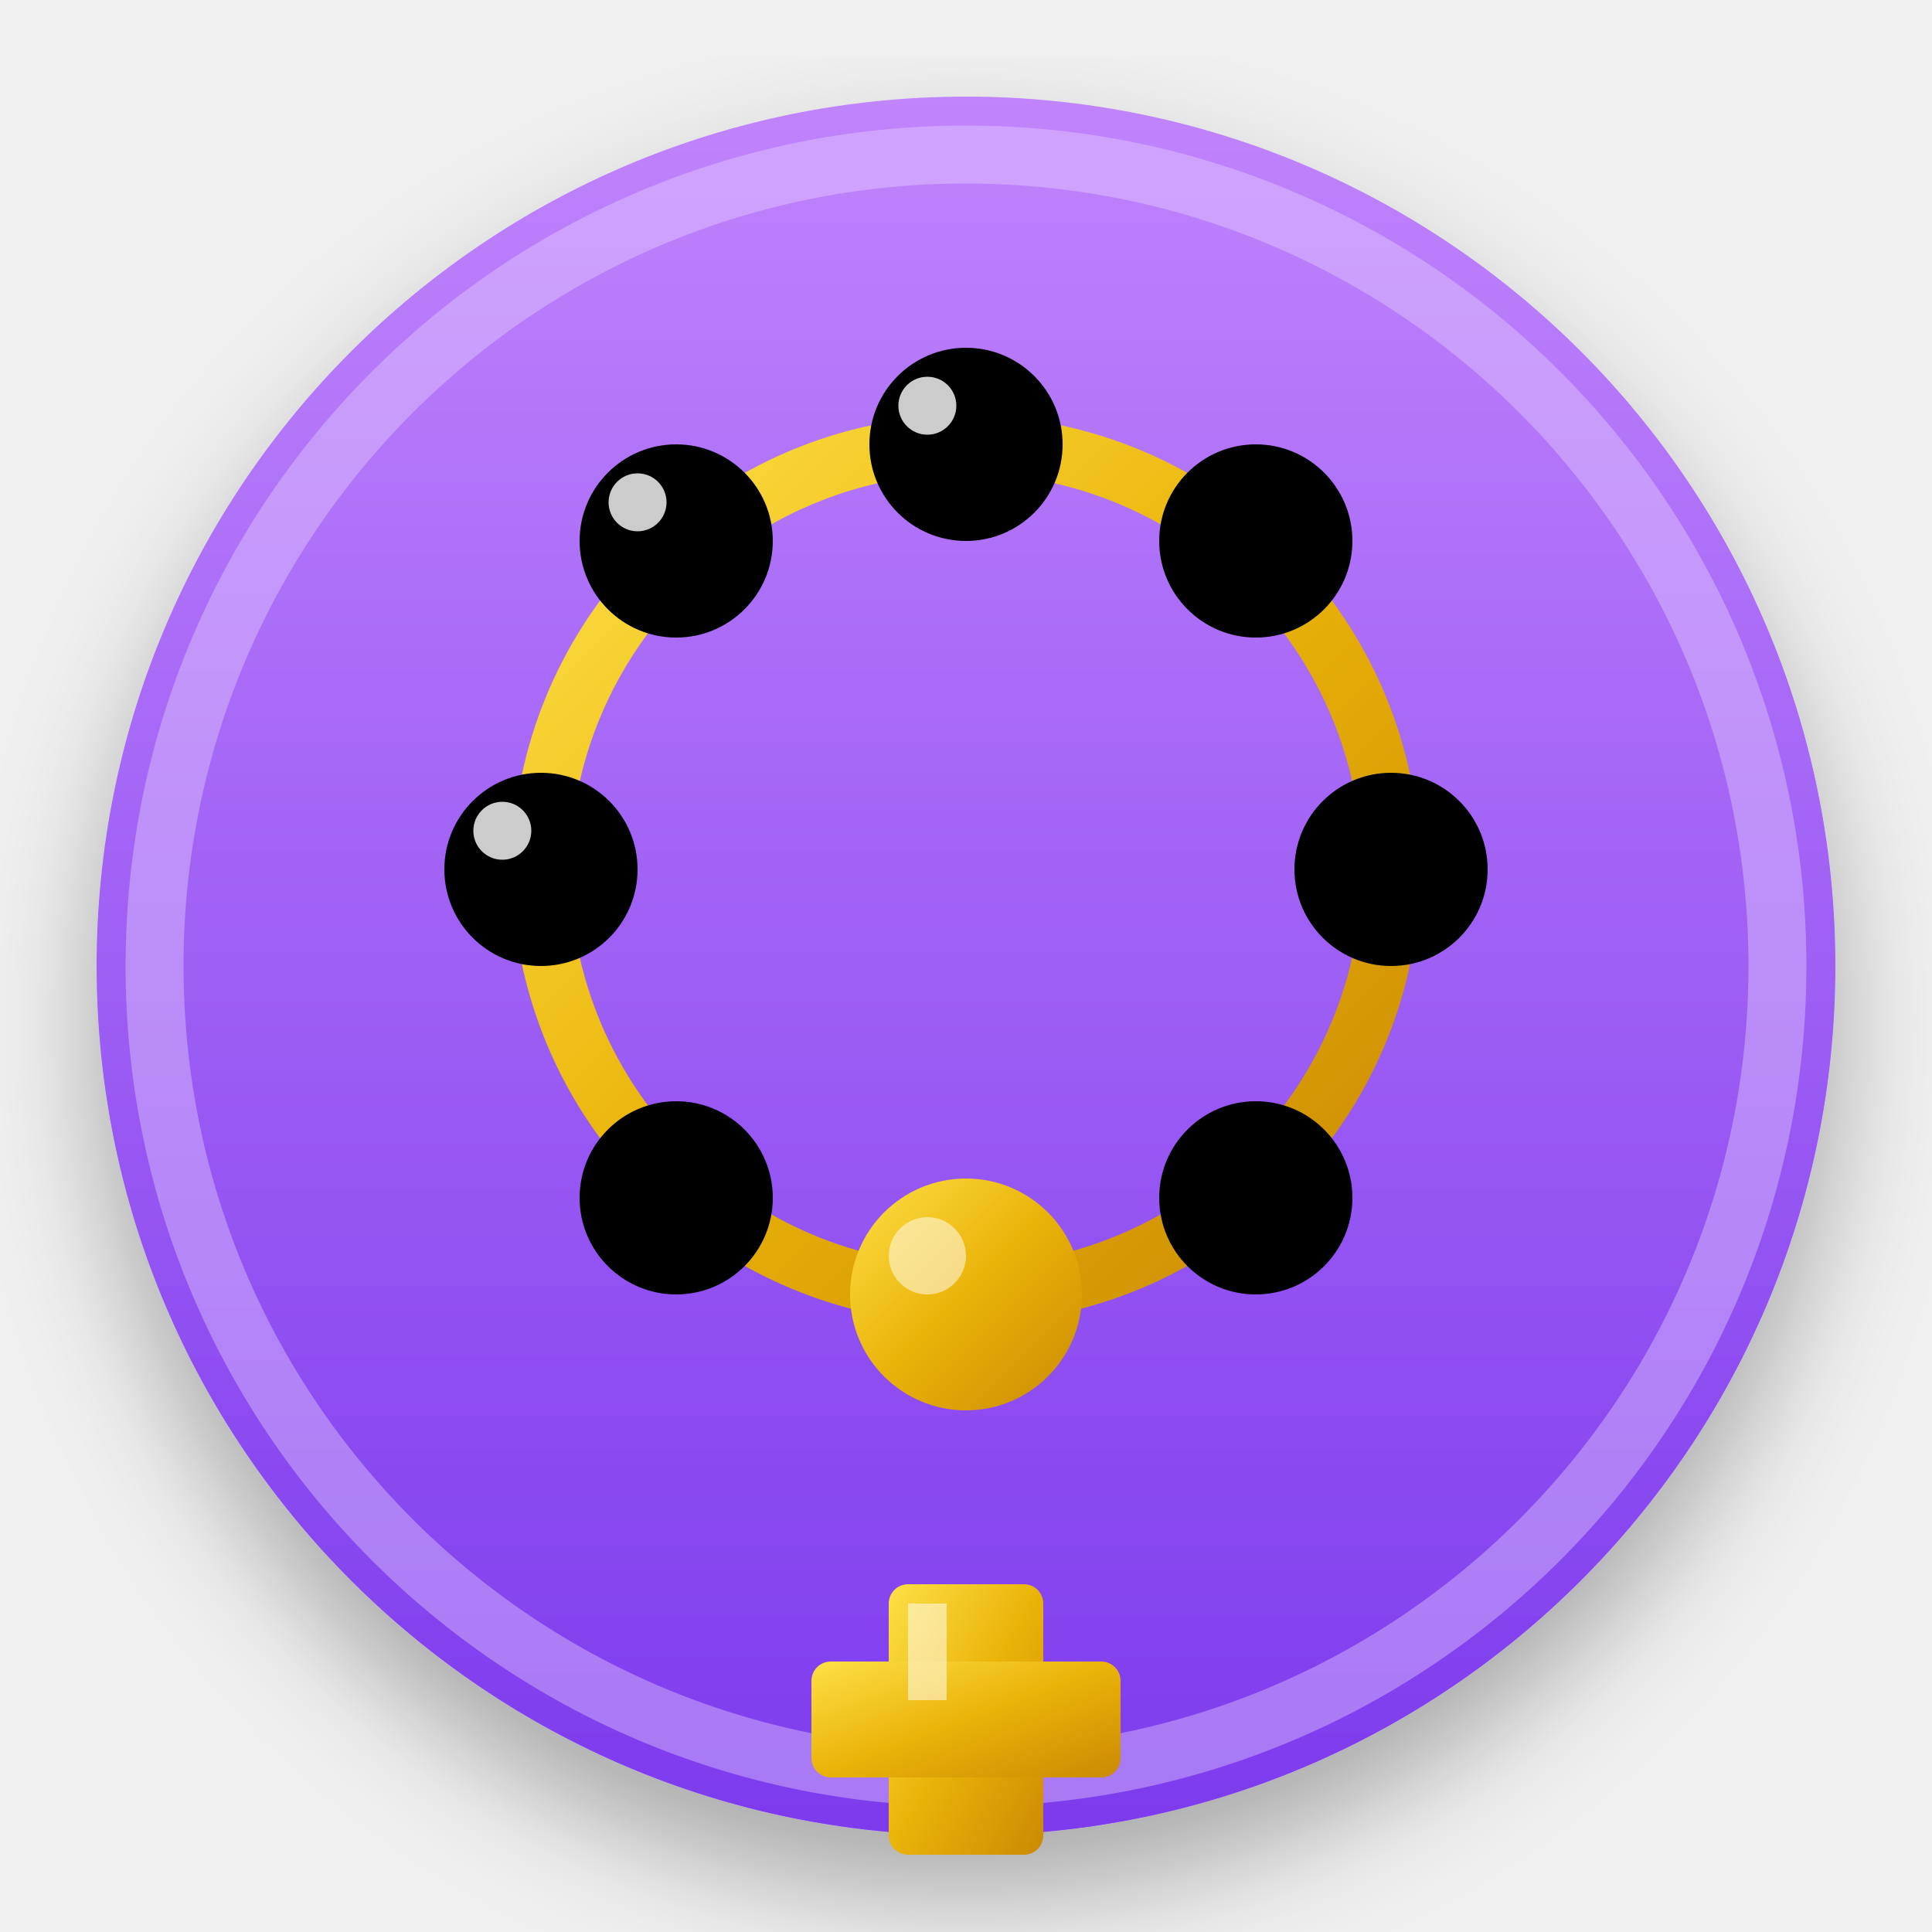
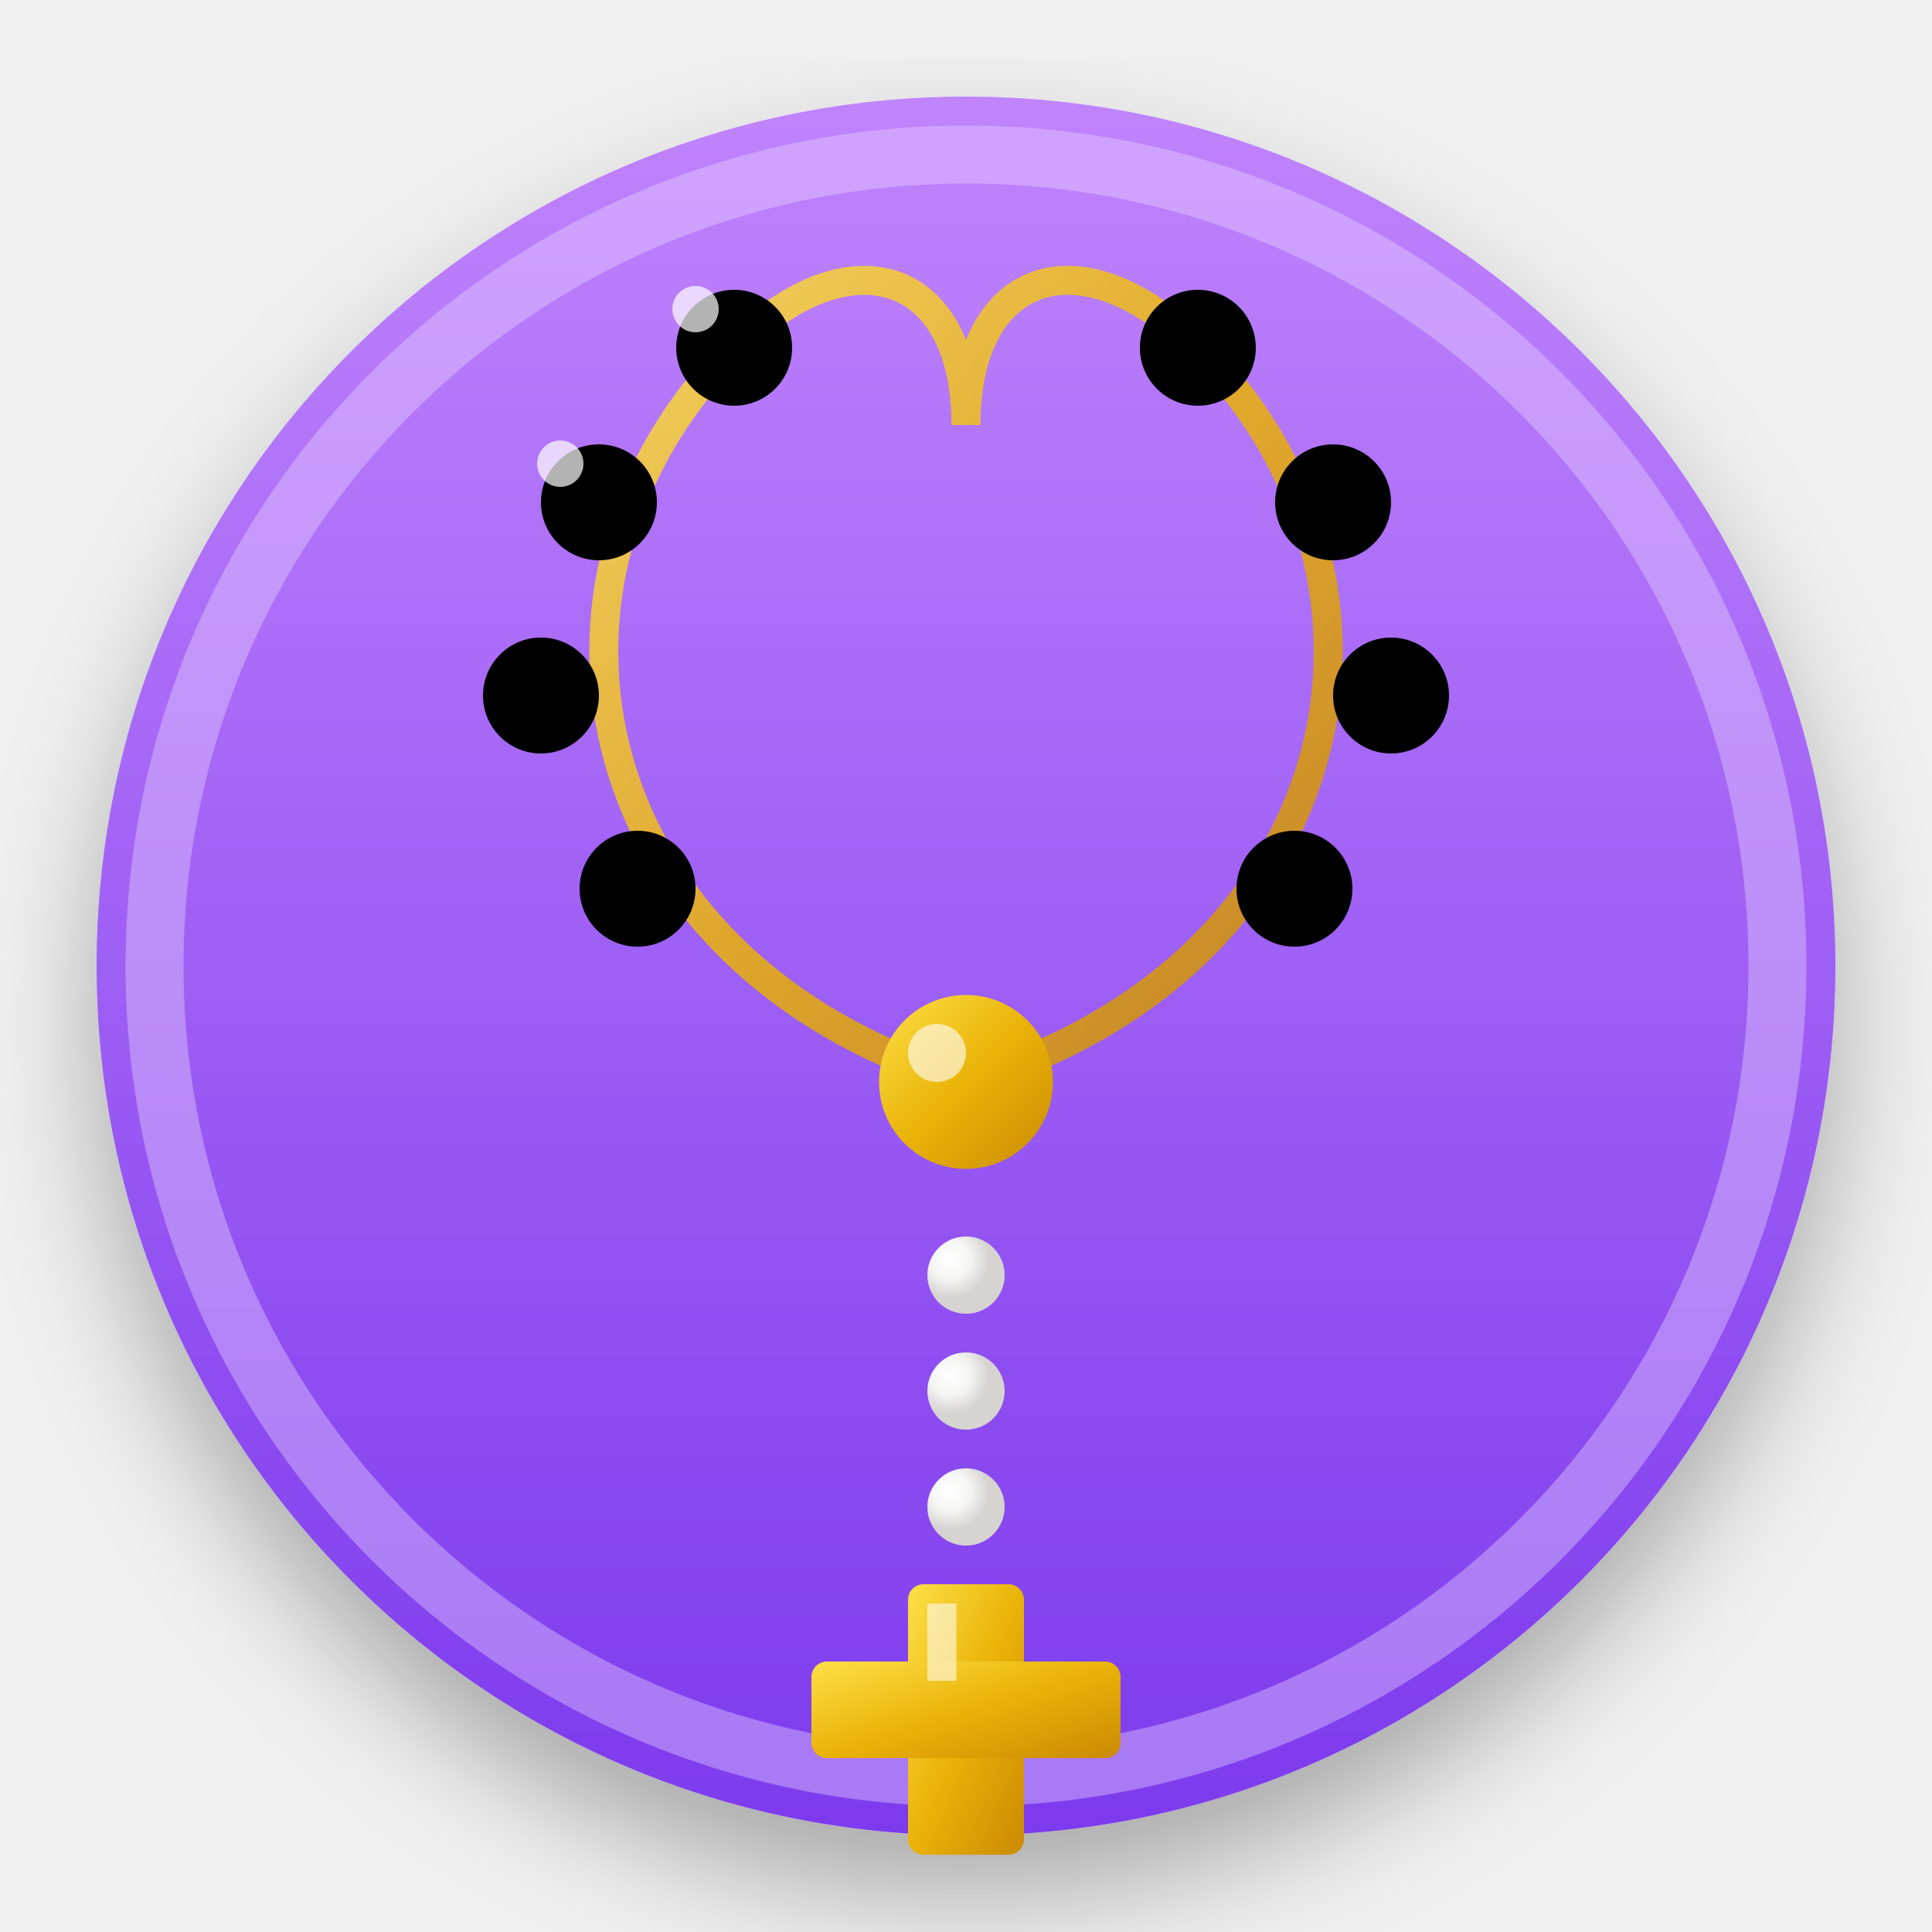
<svg xmlns="http://www.w3.org/2000/svg" viewBox="0 0 100 100">
  <defs>
    <linearGradient id="bgPurple" x1="0%" y1="0%" x2="0%" y2="100%">
      <stop offset="0%" style="stop-color:#c084fc" />
      <stop offset="100%" style="stop-color:#7c3aed" />
    </linearGradient>
    <linearGradient id="gold" x1="0%" y1="0%" x2="100%" y2="100%">
      <stop offset="0%" style="stop-color:#fde047" />
      <stop offset="50%" style="stop-color:#eab308" />
      <stop offset="100%" style="stop-color:#ca8a04" />
    </linearGradient>
    <radialGradient id="perola" cx="30%" cy="30%">
      <stop offset="0%" style="stop-color:#fff" />
      <stop offset="50%" style="stop-color:#f5f5f4" />
      <stop offset="100%" style="stop-color:#d6d3d1" />
    </radialGradient>
    <radialGradient id="perola-brilho" cx="30%" cy="30%">
      <stop offset="0%" style="stop-color:#fff" />
      <stop offset="30%" style="stop-color:#fef9c3" />
      <stop offset="100%" style="stop-color:#fde047" />
    </radialGradient>
    <filter id="shadow" x="-20%" y="-20%" width="140%" height="140%">
      <feDropShadow dx="0" dy="3" stdDeviation="3" flood-color="#000" flood-opacity="0.3" />
    </filter>
    <filter id="glow-filter">
-       <feGaussianBlur stdDeviation="2" result="blur" />
+       <feGaussianBlur stdDeviation="1.5" result="blur" />
      <feMerge>
        <feMergeNode in="blur" />
        <feMergeNode in="SourceGraphic" />
      </feMerge>
    </filter>
  </defs>
  <style>
    .conta1 { animation: brilhar 2.1s ease-in-out infinite; }
-     .conta2 { animation: brilhar 2.1s ease-in-out infinite 0.3s; }
-     .conta3 { animation: brilhar 2.1s ease-in-out infinite 0.6s; }
-     .conta4 { animation: brilhar 2.1s ease-in-out infinite 0.9s; }
-     .conta5 { animation: brilhar 2.1s ease-in-out infinite 1.2s; }
-     .conta6 { animation: brilhar 2.1s ease-in-out infinite 1.5s; }
-     .conta7 { animation: brilhar 2.1s ease-in-out infinite 1.8s; }
+     .conta2 { animation: brilhar 2.1s ease-in-out infinite 0.2s; }
+     .conta3 { animation: brilhar 2.1s ease-in-out infinite 0.4s; }
+     .conta4 { animation: brilhar 2.1s ease-in-out infinite 0.6s; }
+     .conta5 { animation: brilhar 2.1s ease-in-out infinite 0.8s; }
+     .conta6 { animation: brilhar 2.1s ease-in-out infinite 1.0s; }
+     .conta7 { animation: brilhar 2.1s ease-in-out infinite 1.2s; }
+     .conta8 { animation: brilhar 2.1s ease-in-out infinite 1.4s; }
    .cruz { animation: brilho-cruz 1.5s ease-in-out infinite alternate; }
-     .conta-pai { animation: pulsar 1s ease-in-out infinite alternate; }
-     
+     .conta-pai { animation: pulsar 1.2s ease-in-out infinite alternate; transform-origin: 50px 56px; }
+ 
    @keyframes brilhar {
      0%, 100% { fill: url(#perola); filter: none; }
      50% { fill: url(#perola-brilho); filter: url(#glow-filter); }
    }
    @keyframes brilho-cruz {
-       0% { opacity: 0.4; }
+       0% { opacity: 0.5; }
      100% { opacity: 1; }
    }
    @keyframes pulsar {
      0% { transform: scale(1); }
-       100% { transform: scale(1.1); }
+       100% { transform: scale(1.12); }
    }
  </style>
  <circle cx="50" cy="50" r="45" fill="url(#bgPurple)" filter="url(#shadow)" />
  <circle cx="50" cy="50" r="42" fill="none" stroke="#e9d5ff" stroke-width="3" opacity="0.4" />
-   <circle cx="50" cy="45" r="22" fill="none" stroke="url(#gold)" stroke-width="3" />
-   <circle cx="28" cy="45" r="5" class="conta1" />
-   <circle cx="35" cy="28" r="5" class="conta2" />
-   <circle cx="50" cy="23" r="5" class="conta3" />
-   <circle cx="65" cy="28" r="5" class="conta4" />
-   <circle cx="72" cy="45" r="5" class="conta5" />
-   <circle cx="65" cy="62" r="5" class="conta6" />
-   <circle cx="35" cy="62" r="5" class="conta7" />
-   <g class="conta-pai" style="transform-origin: 50px 67px;">
-     <circle cx="50" cy="67" r="6" fill="url(#gold)" />
-     <circle cx="48" cy="65" r="2" fill="#fff" opacity="0.5" />
+   <path d="M 50 56 C 30 50, 26 30, 38 18 C 44 12, 50 14, 50 22 C 50 14, 56 12, 62 18 C 74 30, 70 50, 50 56 Z" fill="none" stroke="url(#gold)" stroke-width="1.5" opacity="0.85" />
+   <circle cx="38" cy="18" r="3" class="conta1" />
+   <circle cx="31" cy="26" r="3" class="conta2" />
+   <circle cx="28" cy="36" r="3" class="conta3" />
+   <circle cx="33" cy="46" r="3" class="conta4" />
+   <circle cx="67" cy="46" r="3" class="conta5" />
+   <circle cx="72" cy="36" r="3" class="conta6" />
+   <circle cx="69" cy="26" r="3" class="conta7" />
+   <circle cx="62" cy="18" r="3" class="conta8" />
+   <g class="conta-pai">
+     <circle cx="50" cy="56" r="4.5" fill="url(#gold)" />
+     <circle cx="48.5" cy="54.5" r="1.5" fill="#fff" opacity="0.6" />
  </g>
-   <line x1="50" y1="73" x2="50" y2="82" stroke="url(#gold)" stroke-width="2" />
+   <line x1="50" y1="60" x2="50" y2="82" stroke="url(#gold)" stroke-width="1.5" />
+   <circle cx="50" cy="66" r="2" fill="url(#perola)" />
+   <circle cx="50" cy="72" r="2" fill="url(#perola)" />
+   <circle cx="50" cy="78" r="2" fill="url(#perola)" />
  <g class="cruz">
-     <rect x="46" y="82" width="8" height="14" rx="1" fill="url(#gold)" />
-     <rect x="42" y="86" width="16" height="6" rx="1" fill="url(#gold)" />
-     <rect x="47" y="83" width="2" height="5" fill="#fff" opacity="0.5" />
+     <rect x="47" y="82" width="6" height="14" rx="0.8" fill="url(#gold)" />
+     <rect x="42" y="86" width="16" height="5" rx="0.8" fill="url(#gold)" />
+     <rect x="48" y="83" width="1.5" height="4" fill="#fff" opacity="0.55" />
  </g>
-   <circle cx="26" cy="43" r="1.5" fill="#fff" opacity="0.8" />
-   <circle cx="33" cy="26" r="1.5" fill="#fff" opacity="0.8" />
-   <circle cx="48" cy="21" r="1.5" fill="#fff" opacity="0.8" />
+   <circle cx="36" cy="16" r="1.2" fill="#fff" opacity="0.7" />
+   <circle cx="29" cy="24" r="1.2" fill="#fff" opacity="0.7" />
</svg>
